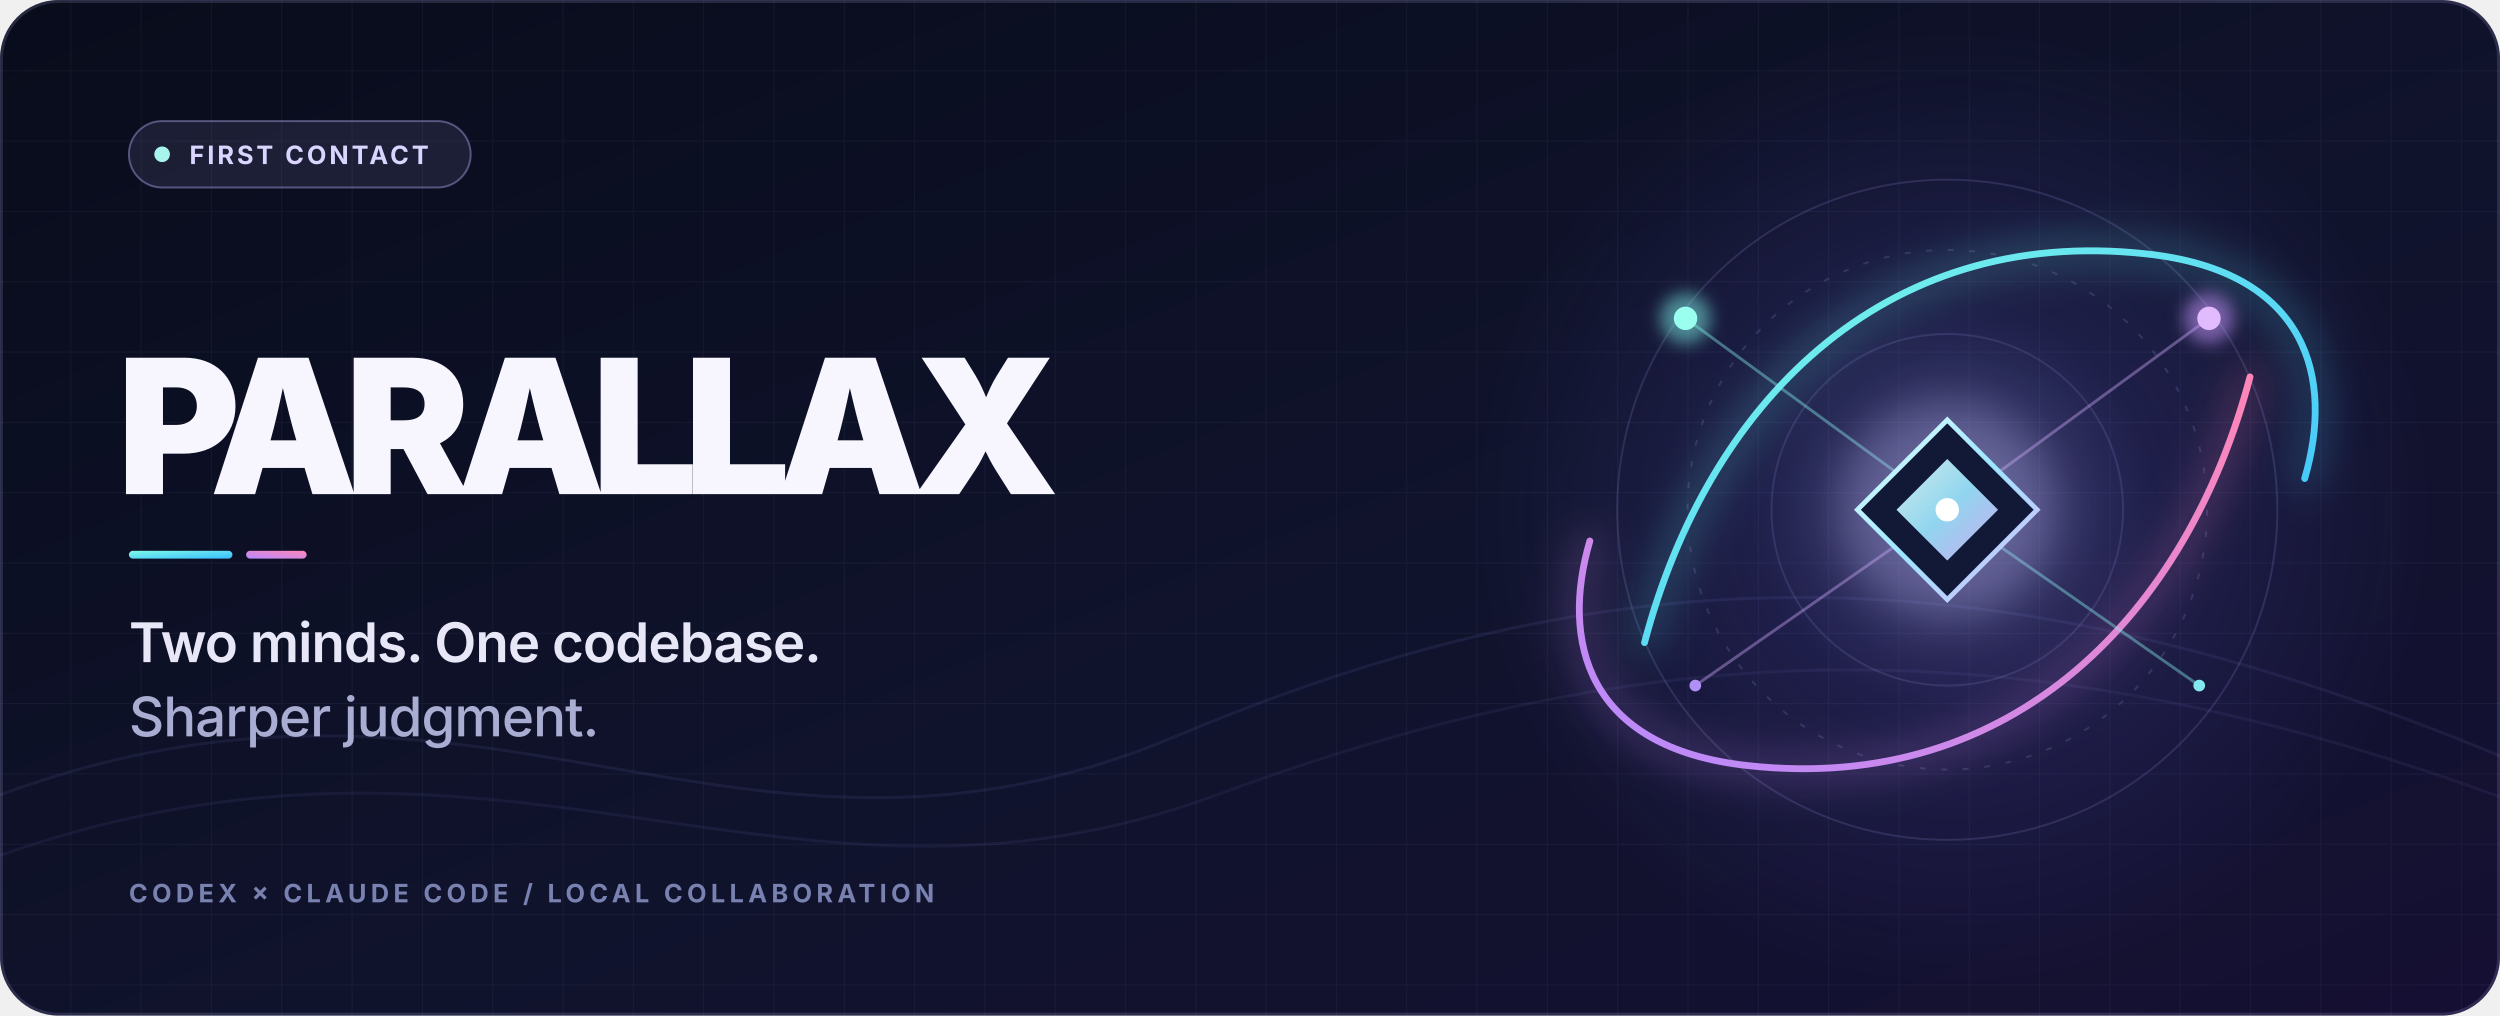
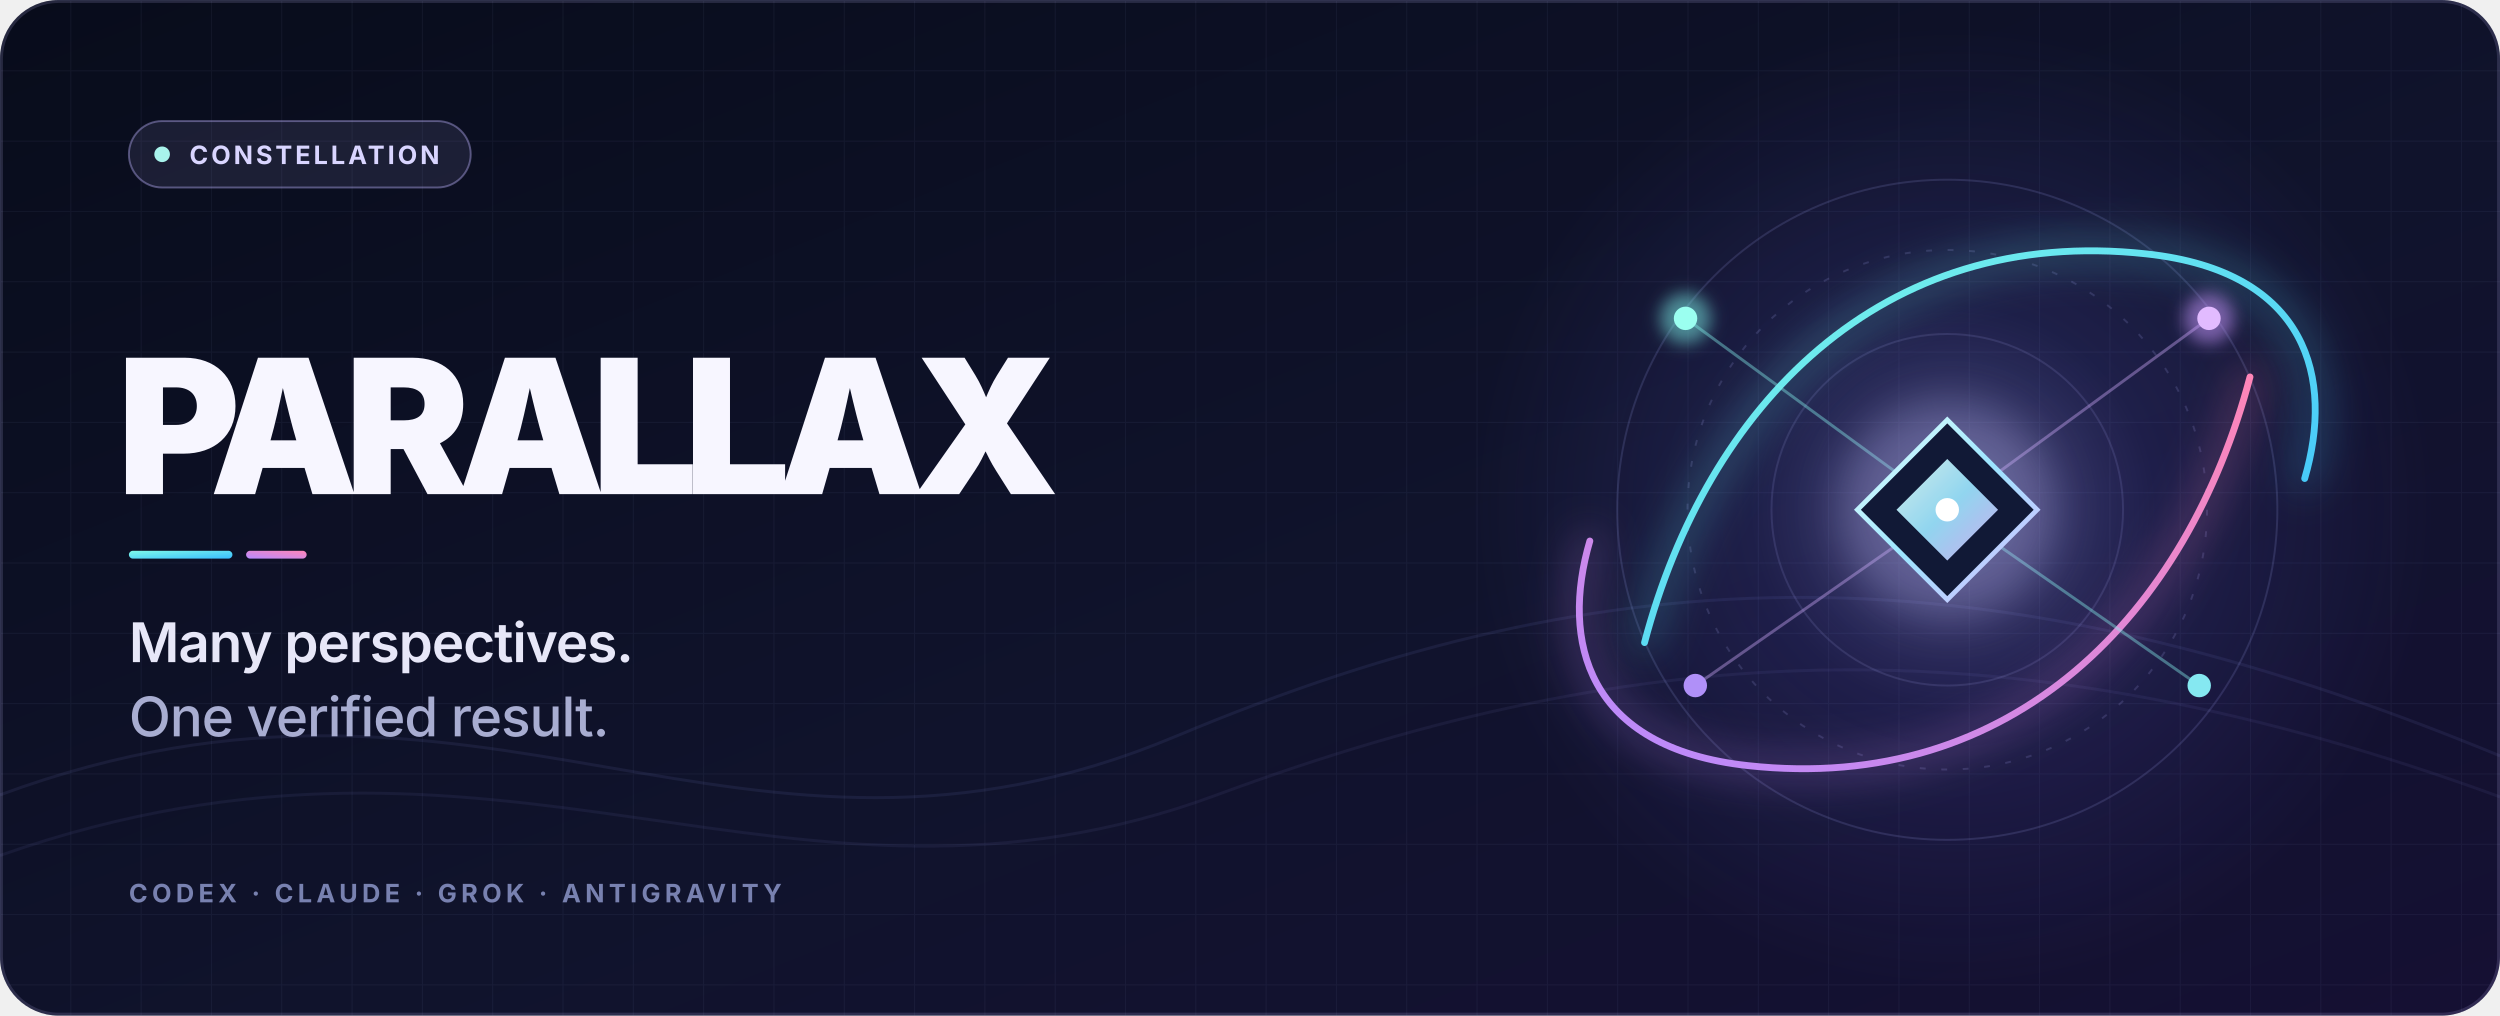
<svg xmlns="http://www.w3.org/2000/svg" viewBox="0 0 1280 520" role="img" aria-labelledby="title desc">
  <defs>
    <linearGradient id="background" x1="0" y1="0" x2="1" y2="1">
      <stop offset="0" stop-color="#080C1B" />
      <stop offset="0.56" stop-color="#10132C" />
      <stop offset="1" stop-color="#151033" />
    </linearGradient>
    <linearGradient id="signalA" x1="0" y1="0" x2="1" y2="1">
      <stop offset="0" stop-color="#7FFAE8" />
      <stop offset="1" stop-color="#39BDFE" />
    </linearGradient>
    <linearGradient id="signalB" x1="0" y1="1" x2="1" y2="0">
      <stop offset="0" stop-color="#B78AFF" />
      <stop offset="1" stop-color="#FF86B8" />
    </linearGradient>
    <linearGradient id="core" x1="0" y1="0" x2="1" y2="1">
      <stop offset="0" stop-color="#E2FFFB" />
      <stop offset="0.5" stop-color="#9CE5FF" />
      <stop offset="1" stop-color="#DBB9FF" />
    </linearGradient>
    <radialGradient id="halo">
      <stop offset="0" stop-color="#B4B7FF" stop-opacity=".42" />
      <stop offset=".42" stop-color="#655FDD" stop-opacity=".16" />
      <stop offset="1" stop-color="#655FDD" stop-opacity="0" />
    </radialGradient>
    <pattern id="grid" width="36" height="36" patternUnits="userSpaceOnUse">
      <path d="M36 0H0V36" fill="none" stroke="#AAB7F6" stroke-opacity=".055" stroke-width="1" />
    </pattern>
    <filter id="glow" x="-100%" y="-100%" width="300%" height="300%">
      <feGaussianBlur stdDeviation="10" />
    </filter>
    <filter id="softGlow" x="-100%" y="-100%" width="300%" height="300%">
      <feGaussianBlur stdDeviation="4" />
    </filter>
  </defs>
  <rect width="1280" height="520" rx="30" fill="url(#background)" />
  <rect width="1280" height="520" rx="30" fill="url(#grid)" />
  <path d="M0 407C249 315 378 471 602 377S1016 278 1280 387" fill="none" stroke="#8994E3" stroke-opacity=".10" stroke-width="1.5" />
  <path d="M0 438C259 347 404 488 623 407S1031 317 1280 408" fill="none" stroke="#8994E3" stroke-opacity=".08" stroke-width="1.5" />
  <circle cx="1000" cy="260" r="248" fill="url(#halo)" />
  <g font-family="Inter, ui-sans-serif, -apple-system, BlinkMacSystemFont, Segoe UI, sans-serif">
    <rect x="66" y="62" width="175" height="34" rx="17" fill="#BFB5FF" fill-opacity=".10" stroke="#BFB5FF" stroke-opacity=".40" />
    <circle cx="83" cy="79" r="4" fill="#A8F3EC" />
-     <text x="97" y="84" fill="#D9D5FF" font-size="13" font-weight="700" letter-spacing="1.5">FIRST CONTACT</text>
+     <text x="97" y="84" fill="#D9D5FF" font-size="13" font-weight="700" letter-spacing="1.5">CONSTELLATION</text>
    <text x="60" y="253" fill="#F7F6FF" font-size="96" font-weight="850" letter-spacing="-7">PARALLAX</text>
    <rect x="66" y="282" width="53" height="4" rx="2" fill="url(#signalA)" />
    <rect x="126" y="282" width="31" height="4" rx="2" fill="url(#signalB)" />
-     <text x="66" y="339" fill="#E7E7F8" font-size="28" font-weight="600" letter-spacing="-.5">Two minds. One codebase.</text>
-     <text x="66" y="377" fill="#A8ADD1" font-size="28" font-weight="500" letter-spacing="-.5">Sharper judgment.</text>
-     <text x="66" y="462" fill="#7881B0" font-size="13" font-weight="700" letter-spacing="2.2">CODEX × CLAUDE CODE  /  LOCAL COLLABORATION</text>
+     <text x="66" y="339" fill="#E7E7F8" font-size="28" font-weight="600" letter-spacing="-.5">Many perspectives.</text>
+     <text x="66" y="377" fill="#A8ADD1" font-size="28" font-weight="500" letter-spacing="-.5">One verified result.</text>
+     <text x="66" y="462" fill="#7881B0" font-size="13" font-weight="700" letter-spacing="2.2">CODEX · CLAUDE · GROK · ANTIGRAVITY</text>
  </g>
  <g transform="translate(997 261)">
    <circle r="169" fill="none" stroke="#8288C9" stroke-opacity=".21" stroke-width="1" />
    <circle r="133" fill="none" stroke="#A1A6ED" stroke-opacity=".18" stroke-width="1" stroke-dasharray="3 8" />
    <circle r="90" fill="none" stroke="#A1A6ED" stroke-opacity=".15" stroke-width="1" />
    <path d="M-155 68C-123-53-34-146 102-131C185-122 198-67 183-16" fill="none" stroke="url(#signalA)" stroke-width="12" stroke-linecap="round" opacity=".28" filter="url(#glow)" />
    <path d="M-155 68C-123-53-34-146 102-131C185-122 198-67 183-16" fill="none" stroke="url(#signalA)" stroke-width="3.5" stroke-linecap="round" />
    <path d="M155-68C123 53 34 146-102 131C-185 122-198 67-183 16" fill="none" stroke="url(#signalB)" stroke-width="12" stroke-linecap="round" opacity=".28" filter="url(#glow)" />
    <path d="M155-68C123 53 34 146-102 131C-185 122-198 67-183 16" fill="none" stroke="url(#signalB)" stroke-width="3.5" stroke-linecap="round" />
    <path d="M-134-98L0 0L129 90" fill="none" stroke="#83EBEA" stroke-opacity=".42" stroke-width="1.5" />
    <path d="M134-98L0 0L-129 90" fill="none" stroke="#C9A5F4" stroke-opacity=".42" stroke-width="1.5" />
    <circle cx="-134" cy="-98" r="13" fill="#78E7E0" opacity=".55" filter="url(#softGlow)" />
    <circle cx="-134" cy="-98" r="6" fill="#9BFFF0" />
    <circle cx="134" cy="-98" r="13" fill="#C596FB" opacity=".55" filter="url(#softGlow)" />
    <circle cx="134" cy="-98" r="6" fill="#E2BBFF" />
-     <circle cx="-129" cy="90" r="3" fill="#B090F8" />
-     <circle cx="129" cy="90" r="3" fill="#85E8F1" />
+     <circle cx="-129" cy="90" r="6" fill="#B090F8" />
+     <circle cx="129" cy="90" r="6" fill="#85E8F1" />
    <circle r="56" fill="#C6BFFF" opacity=".25" filter="url(#glow)" />
    <path d="M0-46L46 0L0 46L-46 0Z" fill="#111936" stroke="url(#core)" stroke-width="2.5" />
    <path d="M0-26L26 0L0 26L-26 0Z" fill="url(#core)" opacity=".92" />
    <circle r="6" fill="#FFFFFF" />
  </g>
  <rect x=".75" y=".75" width="1278.5" height="518.5" rx="29.25" fill="none" stroke="#C2BFFF" stroke-opacity=".16" stroke-width="1.5" />
</svg>
